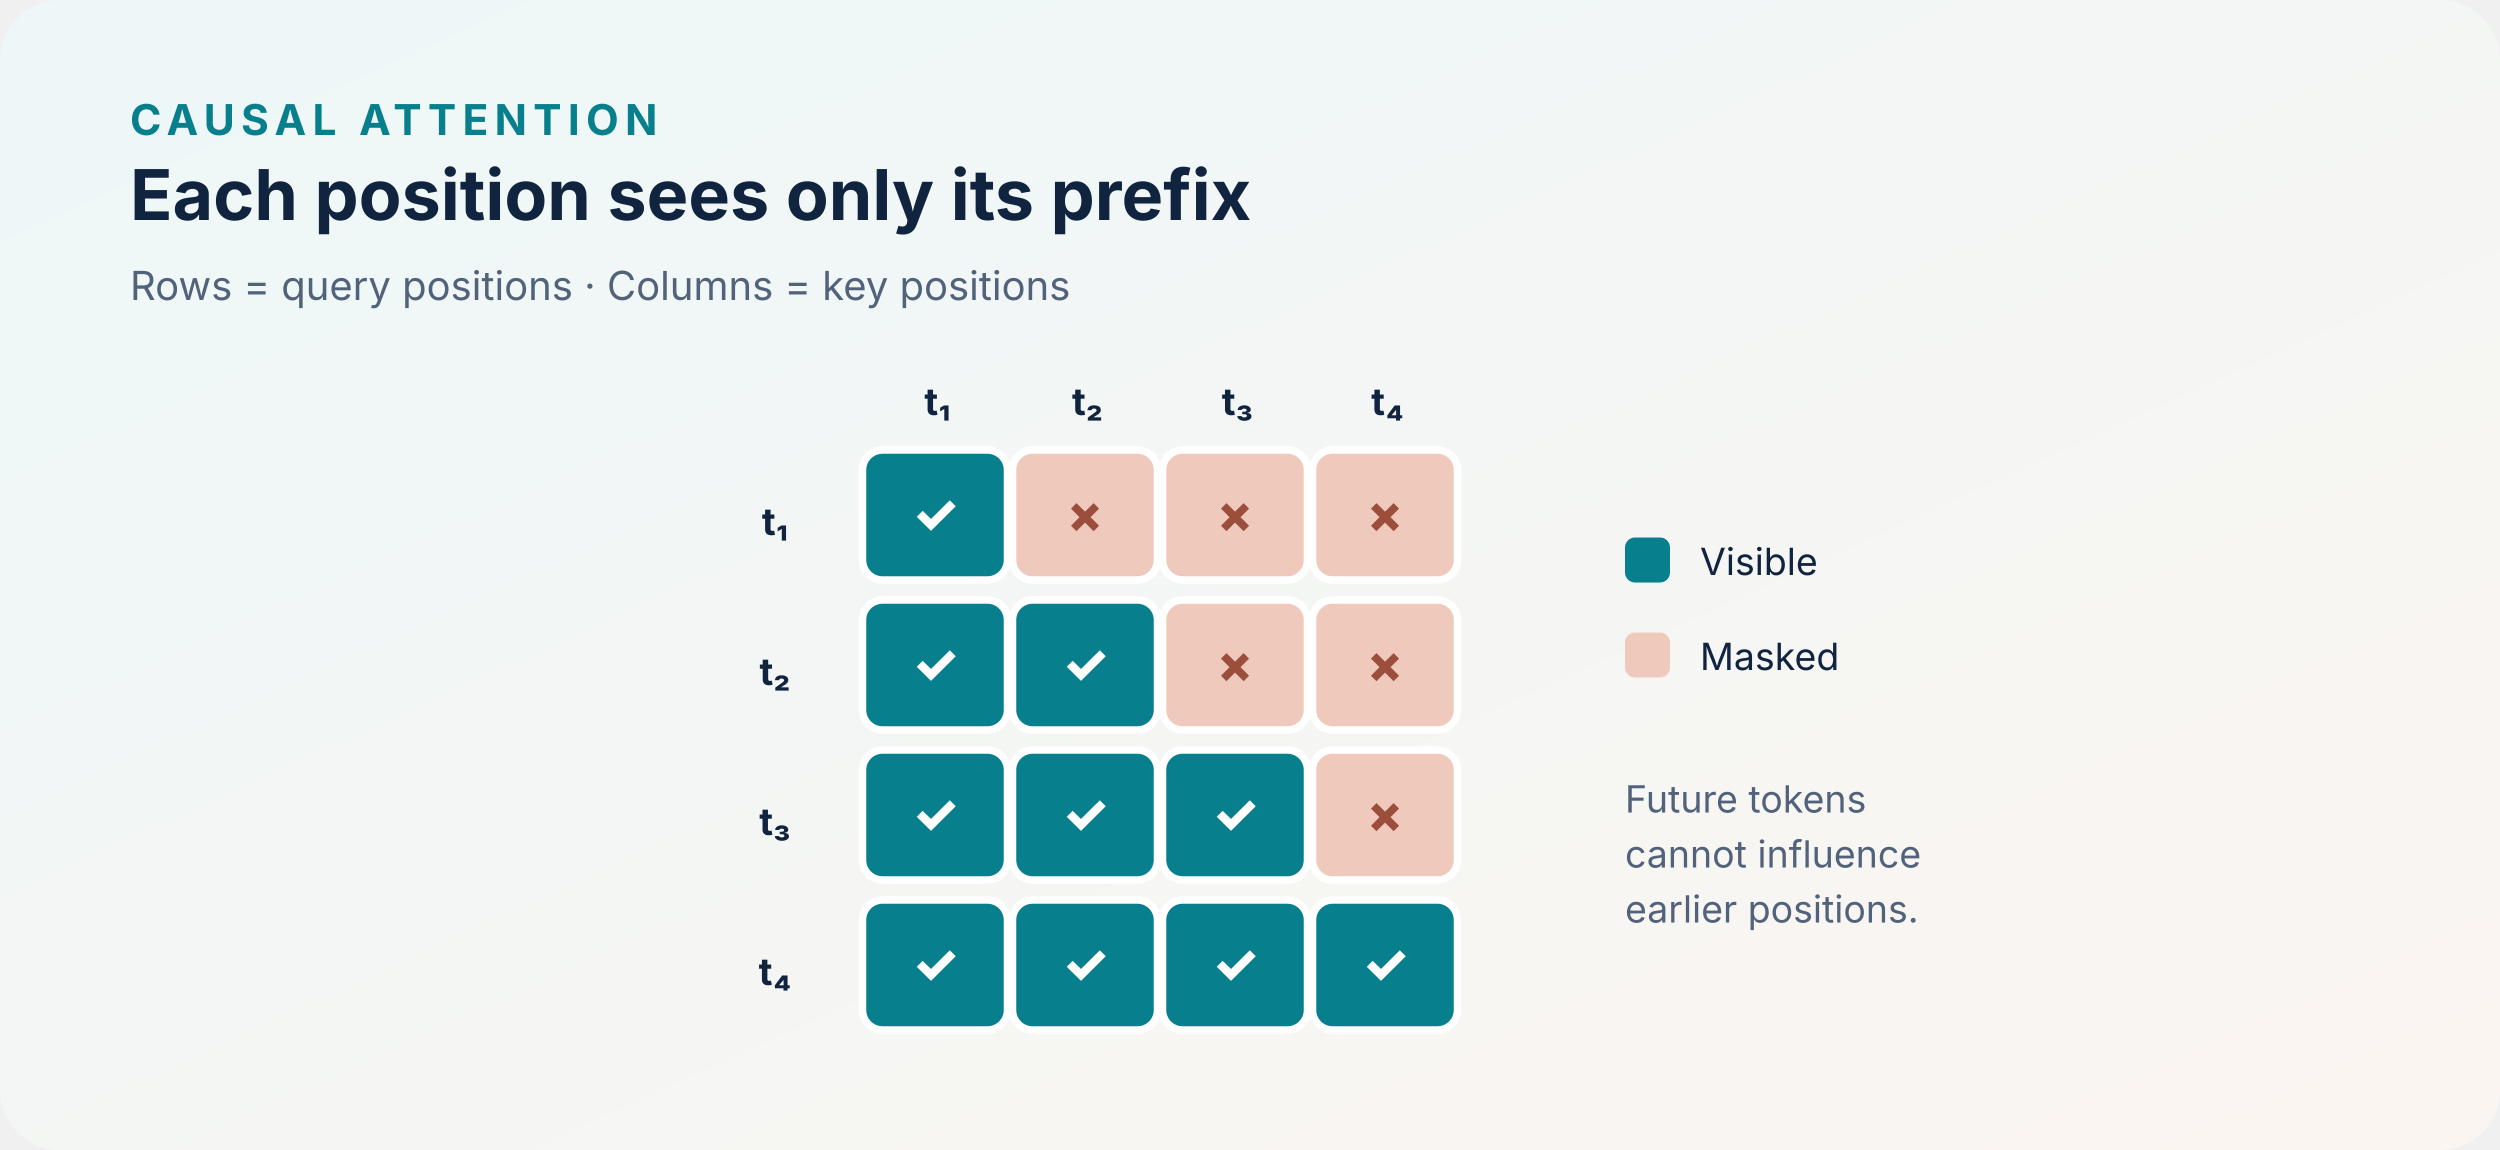
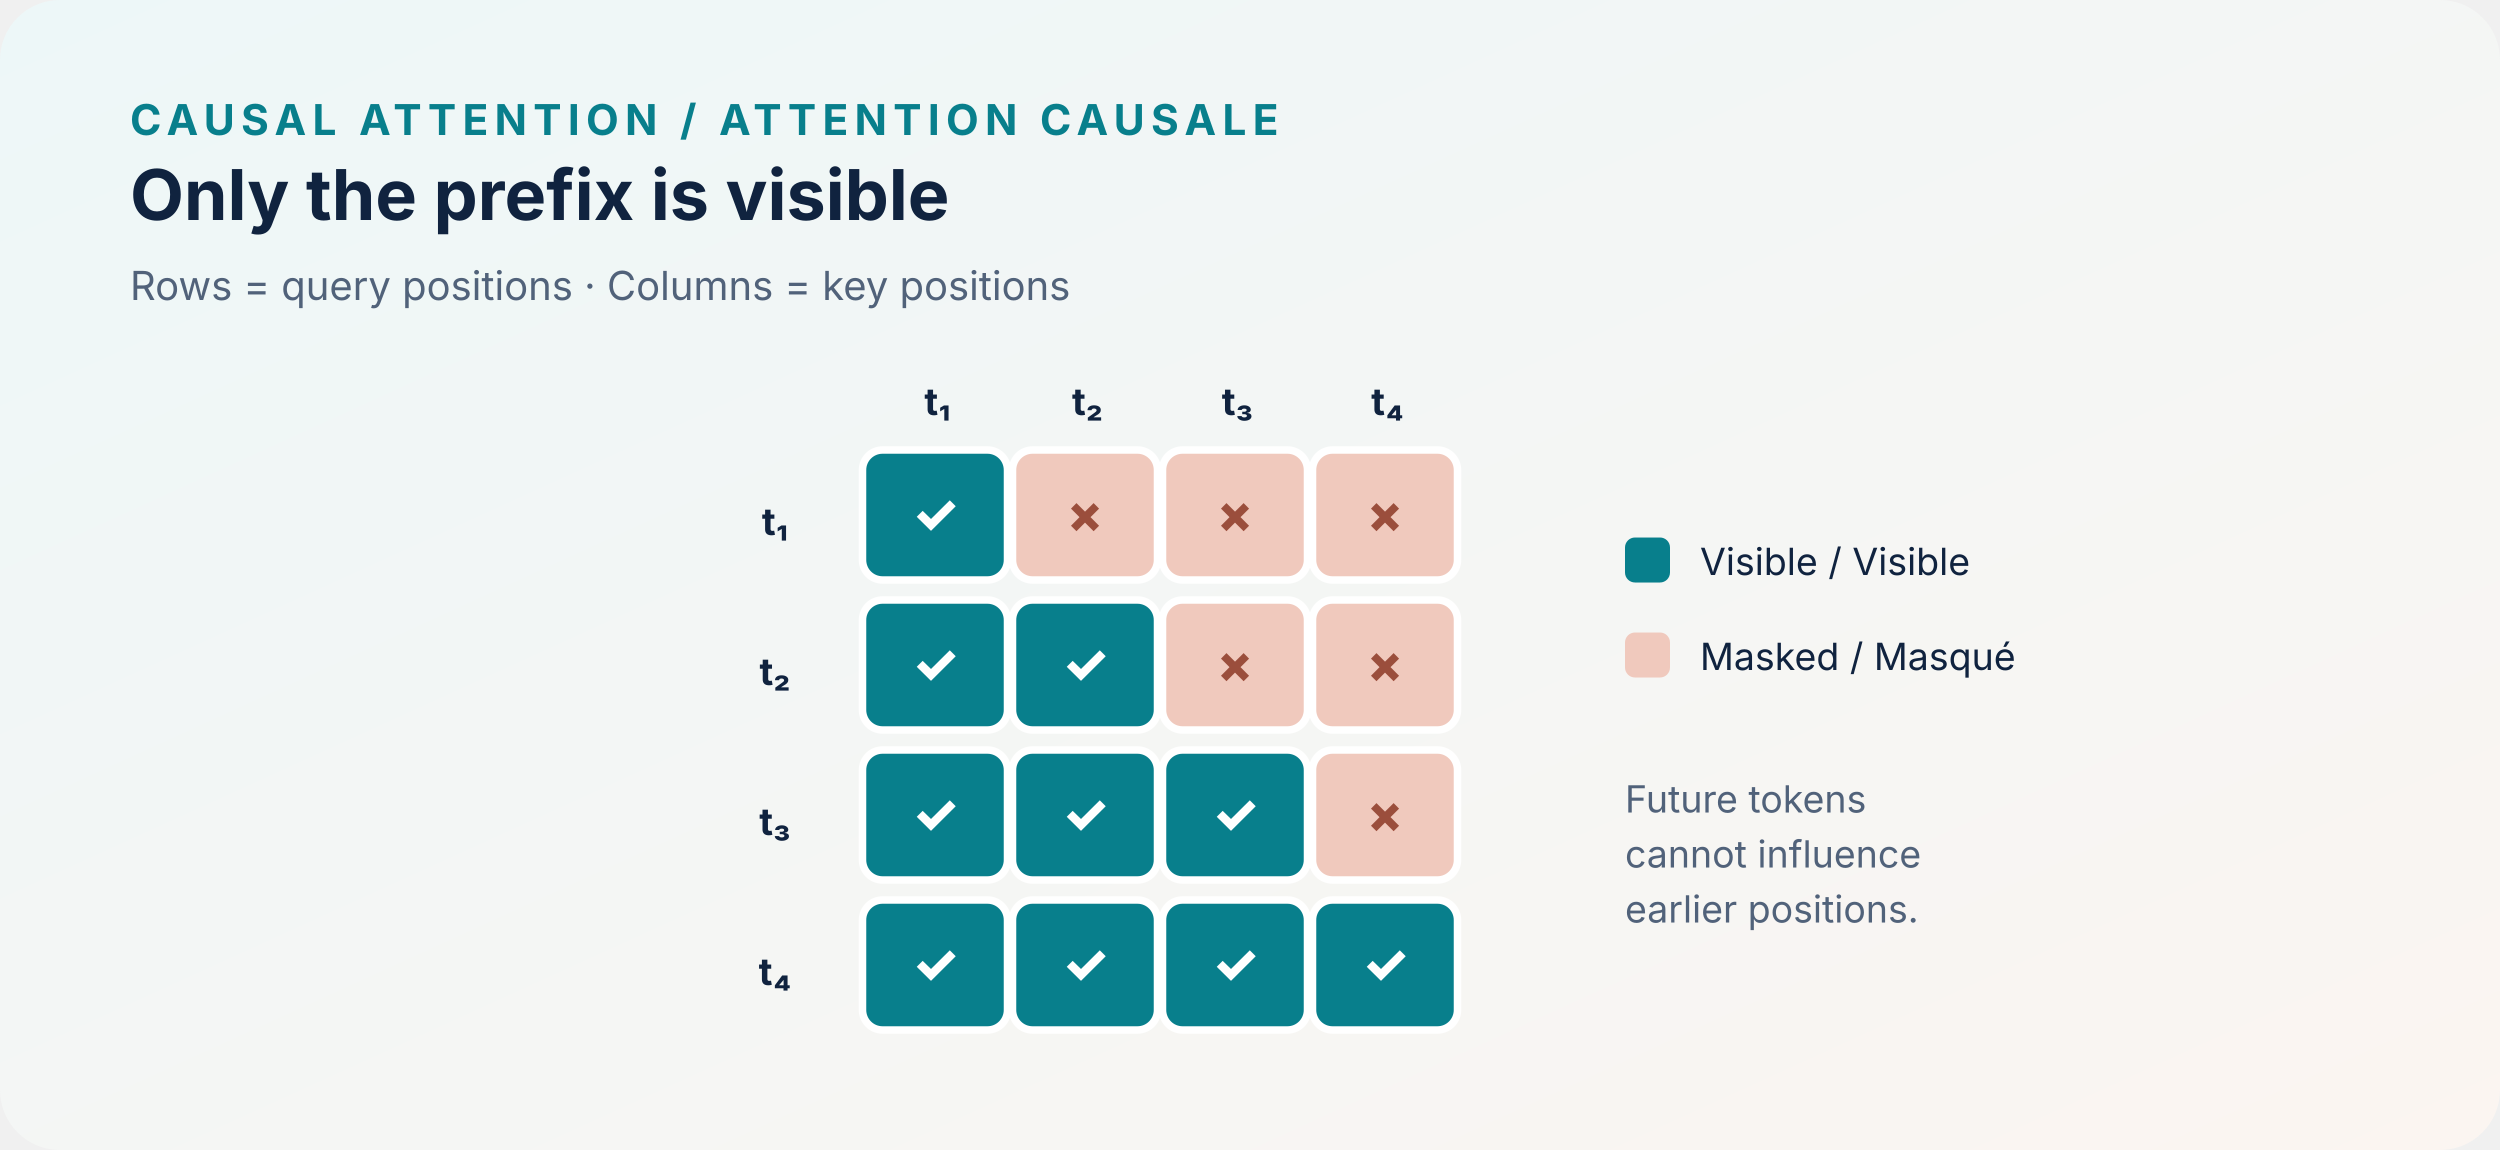
<svg xmlns="http://www.w3.org/2000/svg" width="1000" height="460" viewBox="0 0 1000 460" role="img" aria-labelledby="title desc">
  <defs>
    <linearGradient id="bg" x1="0" y1="0" x2="1" y2="1">
      <stop stop-color="#edf7f8" />
      <stop offset="1" stop-color="#fbf5f1" />
    </linearGradient>
  </defs>
  <rect width="1000" height="460" rx="24" fill="url(#bg)" />
-   <text x="52" y="54" font-family="Inter,Arial,sans-serif" font-size="17" font-weight="700" letter-spacing="2.5" fill="#087f8c">CAUSAL ATTENTION</text>
-   <text x="52" y="88" font-family="Inter,Arial,sans-serif" font-size="28" font-weight="750" fill="#10233f">Each position sees only its prefix</text>
+   <text x="52" y="54" font-family="Inter,Arial,sans-serif" font-size="17" font-weight="700" letter-spacing="2.5" fill="#087f8c">CAUSAL ATTENTION / ATTENTION CAUSALE</text>
+   <text x="52" y="88" font-family="Inter,Arial,sans-serif" font-size="28" font-weight="750" fill="#10233f">Only the prefix is visible</text>
  <text x="52" y="120" font-family="Inter,Arial,sans-serif" font-size="16" fill="#51627a">Rows = query positions · Columns = key positions</text>
  <g font-family="Inter,Arial,sans-serif" font-size="15" font-weight="700" fill="#10233f" text-anchor="middle">
    <text x="375" y="166">t₁</text>
    <text x="435" y="166">t₂</text>
    <text x="495" y="166">t₃</text>
    <text x="555" y="166">t₄</text>
    <text x="310" y="214">t₁</text>
    <text x="310" y="274">t₂</text>
    <text x="310" y="334">t₃</text>
    <text x="310" y="394">t₄</text>
  </g>
  <g stroke="#fff" stroke-width="3">
    <rect x="345" y="180" width="58" height="52" rx="8" fill="#087f8c" />
    <rect x="405" y="180" width="58" height="52" rx="8" fill="#f0c9bd" />
    <rect x="465" y="180" width="58" height="52" rx="8" fill="#f0c9bd" />
    <rect x="525" y="180" width="58" height="52" rx="8" fill="#f0c9bd" />
    <rect x="345" y="240" width="58" height="52" rx="8" fill="#087f8c" />
    <rect x="405" y="240" width="58" height="52" rx="8" fill="#087f8c" />
    <rect x="465" y="240" width="58" height="52" rx="8" fill="#f0c9bd" />
    <rect x="525" y="240" width="58" height="52" rx="8" fill="#f0c9bd" />
    <rect x="345" y="300" width="58" height="52" rx="8" fill="#087f8c" />
    <rect x="405" y="300" width="58" height="52" rx="8" fill="#087f8c" />
    <rect x="465" y="300" width="58" height="52" rx="8" fill="#087f8c" />
    <rect x="525" y="300" width="58" height="52" rx="8" fill="#f0c9bd" />
    <rect x="345" y="360" width="58" height="52" rx="8" fill="#087f8c" />
    <rect x="405" y="360" width="58" height="52" rx="8" fill="#087f8c" />
    <rect x="465" y="360" width="58" height="52" rx="8" fill="#087f8c" />
    <rect x="525" y="360" width="58" height="52" rx="8" fill="#087f8c" />
  </g>
  <g font-family="Inter,Arial,sans-serif" font-size="21" font-weight="800" text-anchor="middle">
    <g fill="#fff">
      <text x="374" y="213">✓</text>
      <text x="374" y="273">✓</text>
      <text x="434" y="273">✓</text>
      <text x="374" y="333">✓</text>
      <text x="434" y="333">✓</text>
      <text x="494" y="333">✓</text>
      <text x="374" y="393">✓</text>
      <text x="434" y="393">✓</text>
      <text x="494" y="393">✓</text>
      <text x="554" y="393">✓</text>
    </g>
    <g fill="#9b4e3c">
      <text x="434" y="213">×</text>
      <text x="494" y="213">×</text>
      <text x="554" y="213">×</text>
      <text x="494" y="273">×</text>
      <text x="554" y="273">×</text>
      <text x="554" y="333">×</text>
    </g>
  </g>
  <rect x="650" y="215" width="18" height="18" rx="4" fill="#087f8c" />
-   <text x="680" y="230" font-family="Inter,Arial,sans-serif" font-size="15" fill="#10233f">Visible</text>
+   <text x="680" y="230" font-family="Inter,Arial,sans-serif" font-size="15" fill="#10233f">Visible / Visible</text>
  <rect x="650" y="253" width="18" height="18" rx="4" fill="#f0c9bd" />
-   <text x="680" y="268" font-family="Inter,Arial,sans-serif" font-size="15" fill="#10233f">Masked</text>
+   <text x="680" y="268" font-family="Inter,Arial,sans-serif" font-size="15" fill="#10233f">Masked / Masqué</text>
  <text x="650" y="325" font-family="Inter,Arial,sans-serif" font-size="15" fill="#51627a">Future tokens</text>
  <text x="650" y="347" font-family="Inter,Arial,sans-serif" font-size="15" fill="#51627a">cannot influence</text>
  <text x="650" y="369" font-family="Inter,Arial,sans-serif" font-size="15" fill="#51627a">earlier positions.</text>
</svg>
